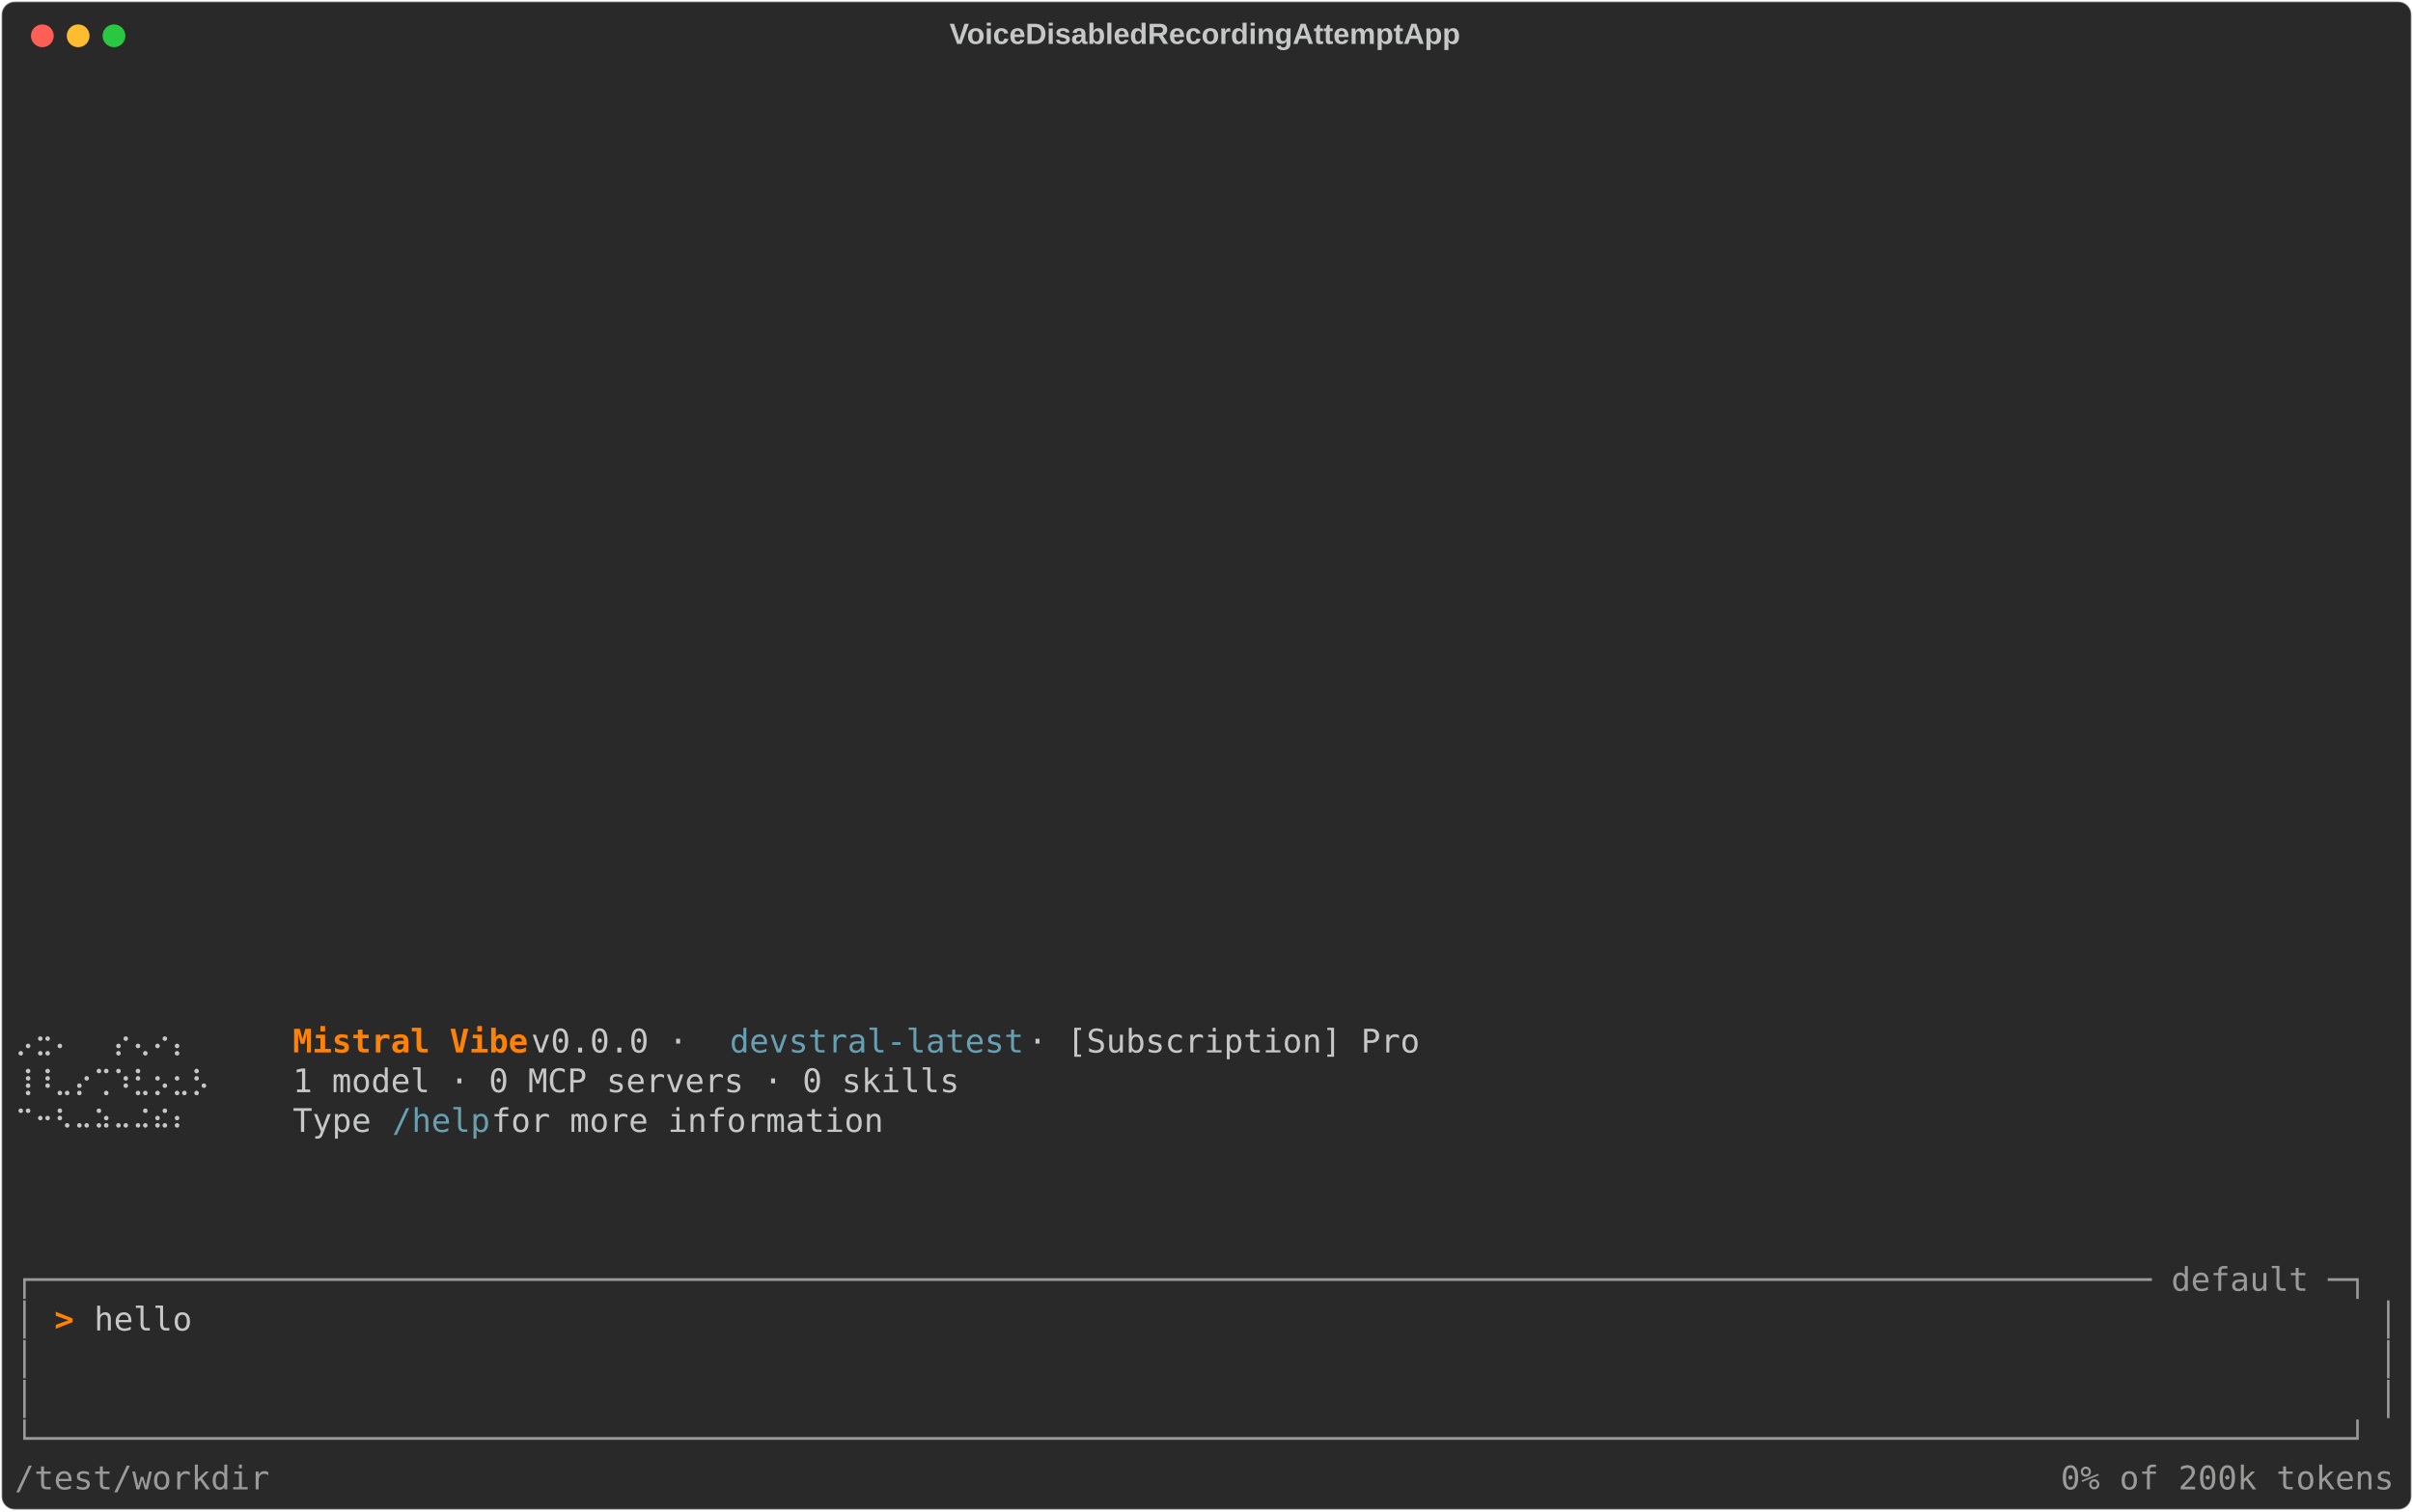
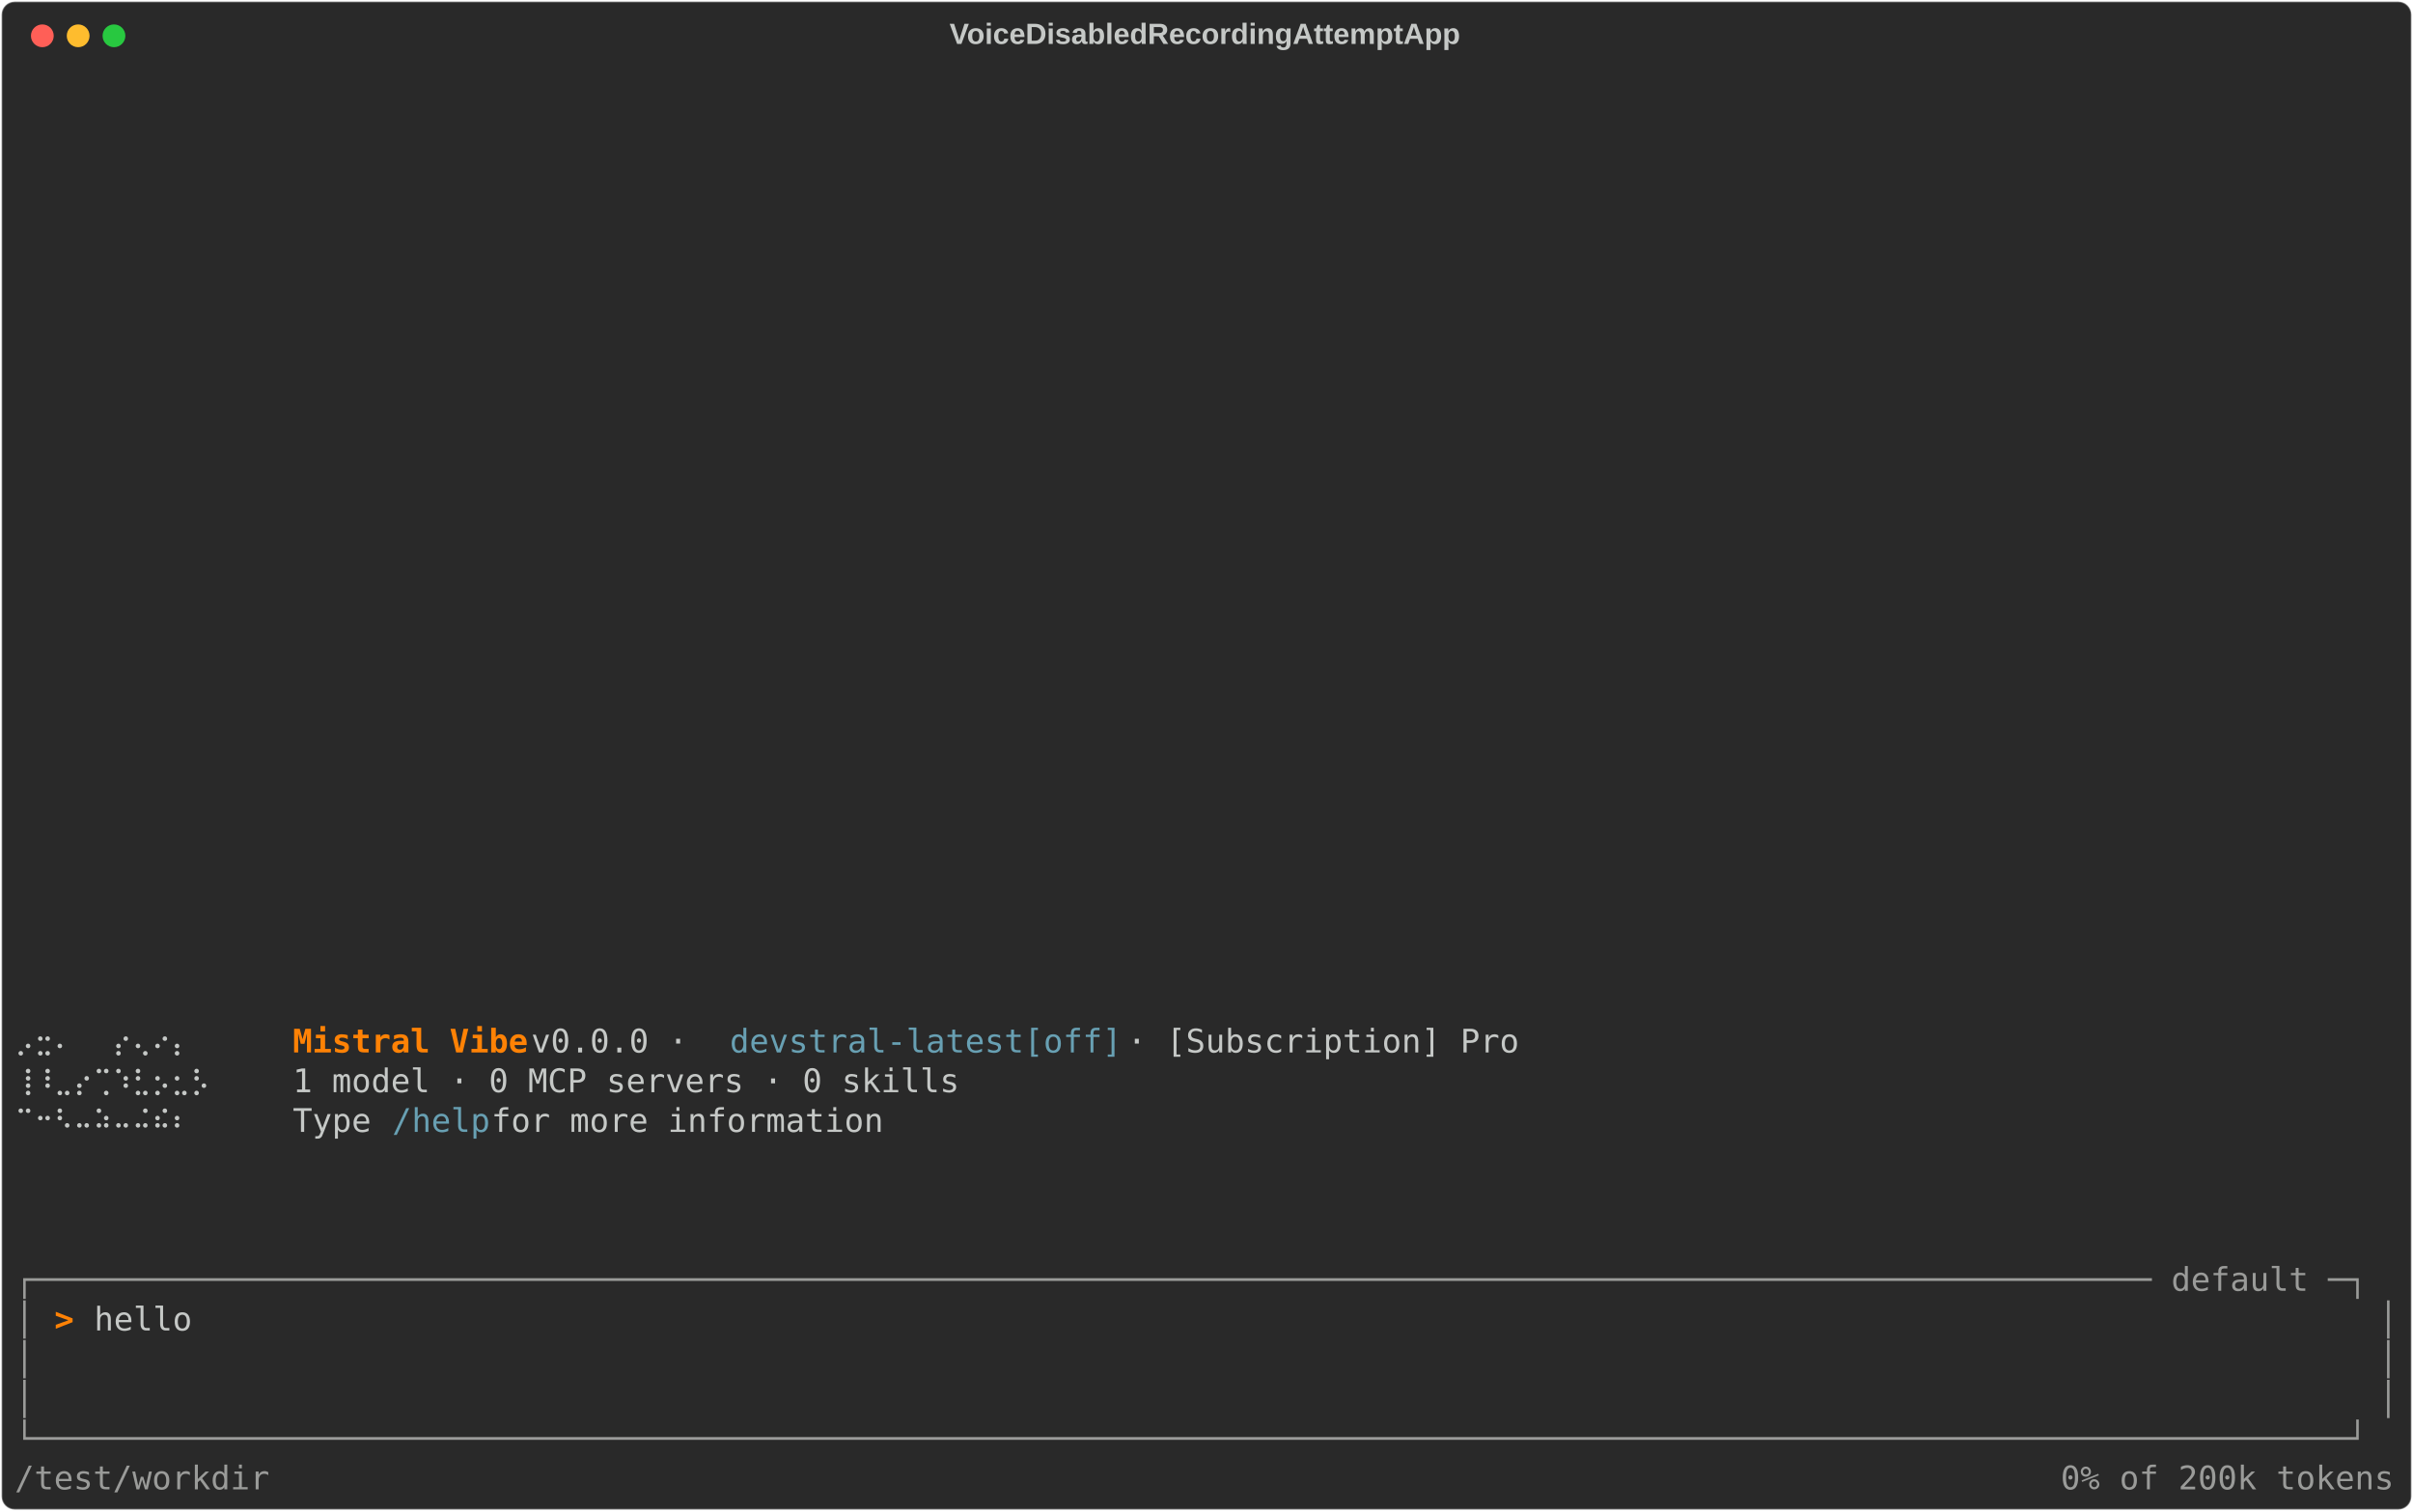
<svg xmlns="http://www.w3.org/2000/svg" class="rich-terminal" viewBox="0 0 1482 928.4">
  <style>

    @font-face {
        font-family: "Fira Code";
        src: local("FiraCode-Regular"),
                url("https://cdnjs.cloudflare.com/ajax/libs/firacode/6.2.0/woff2/FiraCode-Regular.woff2") format("woff2"),
                url("https://cdnjs.cloudflare.com/ajax/libs/firacode/6.2.0/woff/FiraCode-Regular.woff") format("woff");
        font-style: normal;
        font-weight: 400;
    }
    @font-face {
        font-family: "Fira Code";
        src: local("FiraCode-Bold"),
                url("https://cdnjs.cloudflare.com/ajax/libs/firacode/6.2.0/woff2/FiraCode-Bold.woff2") format("woff2"),
                url("https://cdnjs.cloudflare.com/ajax/libs/firacode/6.2.0/woff/FiraCode-Bold.woff") format("woff");
        font-style: bold;
        font-weight: 700;
    }

    .terminal-matrix {
        font-family: Fira Code, monospace;
        font-size: 20px;
        line-height: 24.4px;
        font-variant-east-asian: full-width;
    }

    .terminal-title {
        font-size: 18px;
        font-weight: bold;
        font-family: arial;
    }

    .terminal-r1 { fill: #c5c8c6 }
.terminal-r2 { fill: #ff8205;font-weight: bold }
.terminal-r3 { fill: #68a0b3 }
.terminal-r4 { fill: #9a9b99 }
    </style>
  <defs>
    <clipPath id="terminal-clip-terminal">
      <rect x="0" y="0" width="1463.0" height="877.4" />
    </clipPath>
    <clipPath id="terminal-line-0">
      <rect x="0" y="1.5" width="1464" height="24.65" />
    </clipPath>
    <clipPath id="terminal-line-1">
      <rect x="0" y="25.9" width="1464" height="24.65" />
    </clipPath>
    <clipPath id="terminal-line-2">
      <rect x="0" y="50.3" width="1464" height="24.65" />
    </clipPath>
    <clipPath id="terminal-line-3">
      <rect x="0" y="74.7" width="1464" height="24.65" />
    </clipPath>
    <clipPath id="terminal-line-4">
      <rect x="0" y="99.1" width="1464" height="24.65" />
    </clipPath>
    <clipPath id="terminal-line-5">
      <rect x="0" y="123.5" width="1464" height="24.65" />
    </clipPath>
    <clipPath id="terminal-line-6">
      <rect x="0" y="147.9" width="1464" height="24.65" />
    </clipPath>
    <clipPath id="terminal-line-7">
      <rect x="0" y="172.3" width="1464" height="24.65" />
    </clipPath>
    <clipPath id="terminal-line-8">
      <rect x="0" y="196.7" width="1464" height="24.65" />
    </clipPath>
    <clipPath id="terminal-line-9">
      <rect x="0" y="221.1" width="1464" height="24.65" />
    </clipPath>
    <clipPath id="terminal-line-10">
      <rect x="0" y="245.5" width="1464" height="24.65" />
    </clipPath>
    <clipPath id="terminal-line-11">
      <rect x="0" y="269.9" width="1464" height="24.65" />
    </clipPath>
    <clipPath id="terminal-line-12">
      <rect x="0" y="294.3" width="1464" height="24.65" />
    </clipPath>
    <clipPath id="terminal-line-13">
      <rect x="0" y="318.7" width="1464" height="24.65" />
    </clipPath>
    <clipPath id="terminal-line-14">
      <rect x="0" y="343.1" width="1464" height="24.65" />
    </clipPath>
    <clipPath id="terminal-line-15">
      <rect x="0" y="367.5" width="1464" height="24.65" />
    </clipPath>
    <clipPath id="terminal-line-16">
      <rect x="0" y="391.9" width="1464" height="24.65" />
    </clipPath>
    <clipPath id="terminal-line-17">
      <rect x="0" y="416.3" width="1464" height="24.65" />
    </clipPath>
    <clipPath id="terminal-line-18">
      <rect x="0" y="440.7" width="1464" height="24.65" />
    </clipPath>
    <clipPath id="terminal-line-19">
      <rect x="0" y="465.1" width="1464" height="24.65" />
    </clipPath>
    <clipPath id="terminal-line-20">
      <rect x="0" y="489.5" width="1464" height="24.65" />
    </clipPath>
    <clipPath id="terminal-line-21">
      <rect x="0" y="513.9" width="1464" height="24.65" />
    </clipPath>
    <clipPath id="terminal-line-22">
      <rect x="0" y="538.3" width="1464" height="24.65" />
    </clipPath>
    <clipPath id="terminal-line-23">
      <rect x="0" y="562.7" width="1464" height="24.65" />
    </clipPath>
    <clipPath id="terminal-line-24">
      <rect x="0" y="587.1" width="1464" height="24.65" />
    </clipPath>
    <clipPath id="terminal-line-25">
      <rect x="0" y="611.5" width="1464" height="24.65" />
    </clipPath>
    <clipPath id="terminal-line-26">
      <rect x="0" y="635.9" width="1464" height="24.65" />
    </clipPath>
    <clipPath id="terminal-line-27">
      <rect x="0" y="660.3" width="1464" height="24.65" />
    </clipPath>
    <clipPath id="terminal-line-28">
      <rect x="0" y="684.7" width="1464" height="24.65" />
    </clipPath>
    <clipPath id="terminal-line-29">
      <rect x="0" y="709.1" width="1464" height="24.65" />
    </clipPath>
    <clipPath id="terminal-line-30">
      <rect x="0" y="733.5" width="1464" height="24.65" />
    </clipPath>
    <clipPath id="terminal-line-31">
      <rect x="0" y="757.9" width="1464" height="24.65" />
    </clipPath>
    <clipPath id="terminal-line-32">
      <rect x="0" y="782.3" width="1464" height="24.65" />
    </clipPath>
    <clipPath id="terminal-line-33">
      <rect x="0" y="806.7" width="1464" height="24.65" />
    </clipPath>
    <clipPath id="terminal-line-34">
      <rect x="0" y="831.1" width="1464" height="24.65" />
    </clipPath>
  </defs>
  <rect fill="#292929" stroke="rgba(255,255,255,0.35)" stroke-width="1" x="1" y="1" width="1480" height="926.4" rx="8" />
  <text class="terminal-title" fill="#c5c8c6" text-anchor="middle" x="740" y="27">VoiceDisabledRecordingAttemptApp</text>
  <g transform="translate(26,22)">
    <circle cx="0" cy="0" r="7" fill="#ff5f57" />
    <circle cx="22" cy="0" r="7" fill="#febc2e" />
    <circle cx="44" cy="0" r="7" fill="#28c840" />
  </g>
  <g transform="translate(9, 41)" clip-path="url(#terminal-clip-terminal)">
    <g class="terminal-matrix">
      <text class="terminal-r1" x="1464" y="20" textLength="12.2" clip-path="url(#terminal-line-0)">
</text>
      <text class="terminal-r1" x="1464" y="44.4" textLength="12.2" clip-path="url(#terminal-line-1)">
</text>
      <text class="terminal-r1" x="1464" y="68.8" textLength="12.2" clip-path="url(#terminal-line-2)">
</text>
      <text class="terminal-r1" x="1464" y="93.2" textLength="12.2" clip-path="url(#terminal-line-3)">
</text>
      <text class="terminal-r1" x="1464" y="117.6" textLength="12.2" clip-path="url(#terminal-line-4)">
</text>
      <text class="terminal-r1" x="1464" y="142" textLength="12.2" clip-path="url(#terminal-line-5)">
</text>
      <text class="terminal-r1" x="1464" y="166.4" textLength="12.2" clip-path="url(#terminal-line-6)">
</text>
      <text class="terminal-r1" x="1464" y="190.8" textLength="12.2" clip-path="url(#terminal-line-7)">
</text>
      <text class="terminal-r1" x="1464" y="215.2" textLength="12.2" clip-path="url(#terminal-line-8)">
</text>
      <text class="terminal-r1" x="1464" y="239.6" textLength="12.2" clip-path="url(#terminal-line-9)">
</text>
      <text class="terminal-r1" x="1464" y="264" textLength="12.2" clip-path="url(#terminal-line-10)">
</text>
      <text class="terminal-r1" x="1464" y="288.4" textLength="12.2" clip-path="url(#terminal-line-11)">
</text>
      <text class="terminal-r1" x="1464" y="312.8" textLength="12.2" clip-path="url(#terminal-line-12)">
</text>
      <text class="terminal-r1" x="1464" y="337.2" textLength="12.2" clip-path="url(#terminal-line-13)">
</text>
      <text class="terminal-r1" x="1464" y="361.6" textLength="12.2" clip-path="url(#terminal-line-14)">
</text>
      <text class="terminal-r1" x="1464" y="386" textLength="12.2" clip-path="url(#terminal-line-15)">
</text>
      <text class="terminal-r1" x="1464" y="410.4" textLength="12.2" clip-path="url(#terminal-line-16)">
</text>
      <text class="terminal-r1" x="1464" y="434.8" textLength="12.2" clip-path="url(#terminal-line-17)">
</text>
      <text class="terminal-r1" x="1464" y="459.2" textLength="12.2" clip-path="url(#terminal-line-18)">
</text>
      <text class="terminal-r1" x="1464" y="483.6" textLength="12.2" clip-path="url(#terminal-line-19)">
</text>
      <text class="terminal-r1" x="1464" y="508" textLength="12.2" clip-path="url(#terminal-line-20)">
</text>
      <text class="terminal-r1" x="1464" y="532.4" textLength="12.2" clip-path="url(#terminal-line-21)">
</text>
      <text class="terminal-r1" x="1464" y="556.8" textLength="12.2" clip-path="url(#terminal-line-22)">
</text>
      <text class="terminal-r1" x="1464" y="581.2" textLength="12.2" clip-path="url(#terminal-line-23)">
</text>
      <text class="terminal-r1" x="0" y="605.6" textLength="134.2" clip-path="url(#terminal-line-24)">  ⡠⣒⠄  ⡔⢄⠔⡄</text>
      <text class="terminal-r2" x="170.8" y="605.6" textLength="146.4" clip-path="url(#terminal-line-24)">Mistral Vibe</text>
      <text class="terminal-r1" x="317.2" y="605.6" textLength="122" clip-path="url(#terminal-line-24)"> v0.0.0 · </text>
-       <text class="terminal-r3" x="439.2" y="605.6" textLength="183" clip-path="url(#terminal-line-24)">devstral-latest</text>
-       <text class="terminal-r1" x="622.2" y="605.6" textLength="256.2" clip-path="url(#terminal-line-24)"> · [Subscription] Pro</text>
+       <text class="terminal-r3" x="439.2" y="605.6" textLength="244" clip-path="url(#terminal-line-24)">devstral-latest[off]</text>
+       <text class="terminal-r1" x="683.2" y="605.6" textLength="256.2" clip-path="url(#terminal-line-24)"> · [Subscription] Pro</text>
      <text class="terminal-r1" x="1464" y="605.6" textLength="12.2" clip-path="url(#terminal-line-24)">
</text>
      <text class="terminal-r1" x="0" y="630" textLength="134.2" clip-path="url(#terminal-line-25)"> ⢸⠸⣀⡔⢉⠱⣃⡢⣂⡣</text>
      <text class="terminal-r1" x="170.8" y="630" textLength="414.8" clip-path="url(#terminal-line-25)">1 model · 0 MCP servers · 0 skills</text>
      <text class="terminal-r1" x="1464" y="630" textLength="12.2" clip-path="url(#terminal-line-25)">
</text>
      <text class="terminal-r1" x="0" y="654.4" textLength="134.2" clip-path="url(#terminal-line-26)">  ⠉⠒⠣⠤⠵⠤⠬⠮⠆</text>
      <text class="terminal-r1" x="170.8" y="654.4" textLength="61" clip-path="url(#terminal-line-26)">Type </text>
      <text class="terminal-r3" x="231.8" y="654.4" textLength="61" clip-path="url(#terminal-line-26)">/help</text>
      <text class="terminal-r1" x="292.8" y="654.4" textLength="256.2" clip-path="url(#terminal-line-26)"> for more information</text>
      <text class="terminal-r1" x="1464" y="654.4" textLength="12.2" clip-path="url(#terminal-line-26)">
</text>
      <text class="terminal-r1" x="1464" y="678.8" textLength="12.2" clip-path="url(#terminal-line-27)">
</text>
      <text class="terminal-r1" x="1464" y="703.2" textLength="12.2" clip-path="url(#terminal-line-28)">
</text>
      <text class="terminal-r1" x="1464" y="727.6" textLength="12.2" clip-path="url(#terminal-line-29)">
</text>
      <text class="terminal-r4" x="0" y="752" textLength="1464" clip-path="url(#terminal-line-30)">┌──────────────────────────────────────────────────────────────────────────────────────────────────────────── default ─┐</text>
      <text class="terminal-r1" x="1464" y="752" textLength="12.2" clip-path="url(#terminal-line-30)">
</text>
      <text class="terminal-r4" x="0" y="776.4" textLength="12.2" clip-path="url(#terminal-line-31)">│</text>
      <text class="terminal-r2" x="24.4" y="776.4" textLength="12.2" clip-path="url(#terminal-line-31)">&gt;</text>
      <text class="terminal-r1" x="48.8" y="776.4" textLength="1390.8" clip-path="url(#terminal-line-31)">hello                                                                                                             </text>
      <text class="terminal-r4" x="1451.8" y="776.4" textLength="12.2" clip-path="url(#terminal-line-31)">│</text>
      <text class="terminal-r1" x="1464" y="776.4" textLength="12.2" clip-path="url(#terminal-line-31)">
</text>
      <text class="terminal-r4" x="0" y="800.8" textLength="12.2" clip-path="url(#terminal-line-32)">│</text>
      <text class="terminal-r4" x="1451.8" y="800.8" textLength="12.2" clip-path="url(#terminal-line-32)">│</text>
      <text class="terminal-r1" x="1464" y="800.8" textLength="12.2" clip-path="url(#terminal-line-32)">
</text>
      <text class="terminal-r4" x="0" y="825.2" textLength="12.2" clip-path="url(#terminal-line-33)">│</text>
      <text class="terminal-r4" x="1451.8" y="825.2" textLength="12.2" clip-path="url(#terminal-line-33)">│</text>
      <text class="terminal-r1" x="1464" y="825.2" textLength="12.2" clip-path="url(#terminal-line-33)">
</text>
      <text class="terminal-r4" x="0" y="849.6" textLength="1464" clip-path="url(#terminal-line-34)">└──────────────────────────────────────────────────────────────────────────────────────────────────────────────────────┘</text>
      <text class="terminal-r1" x="1464" y="849.6" textLength="12.2" clip-path="url(#terminal-line-34)">
</text>
      <text class="terminal-r4" x="0" y="874" textLength="158.6" clip-path="url(#terminal-line-35)">/test/workdir</text>
      <text class="terminal-r4" x="1256.6" y="874" textLength="207.4" clip-path="url(#terminal-line-35)">0% of 200k tokens</text>
    </g>
  </g>
</svg>
